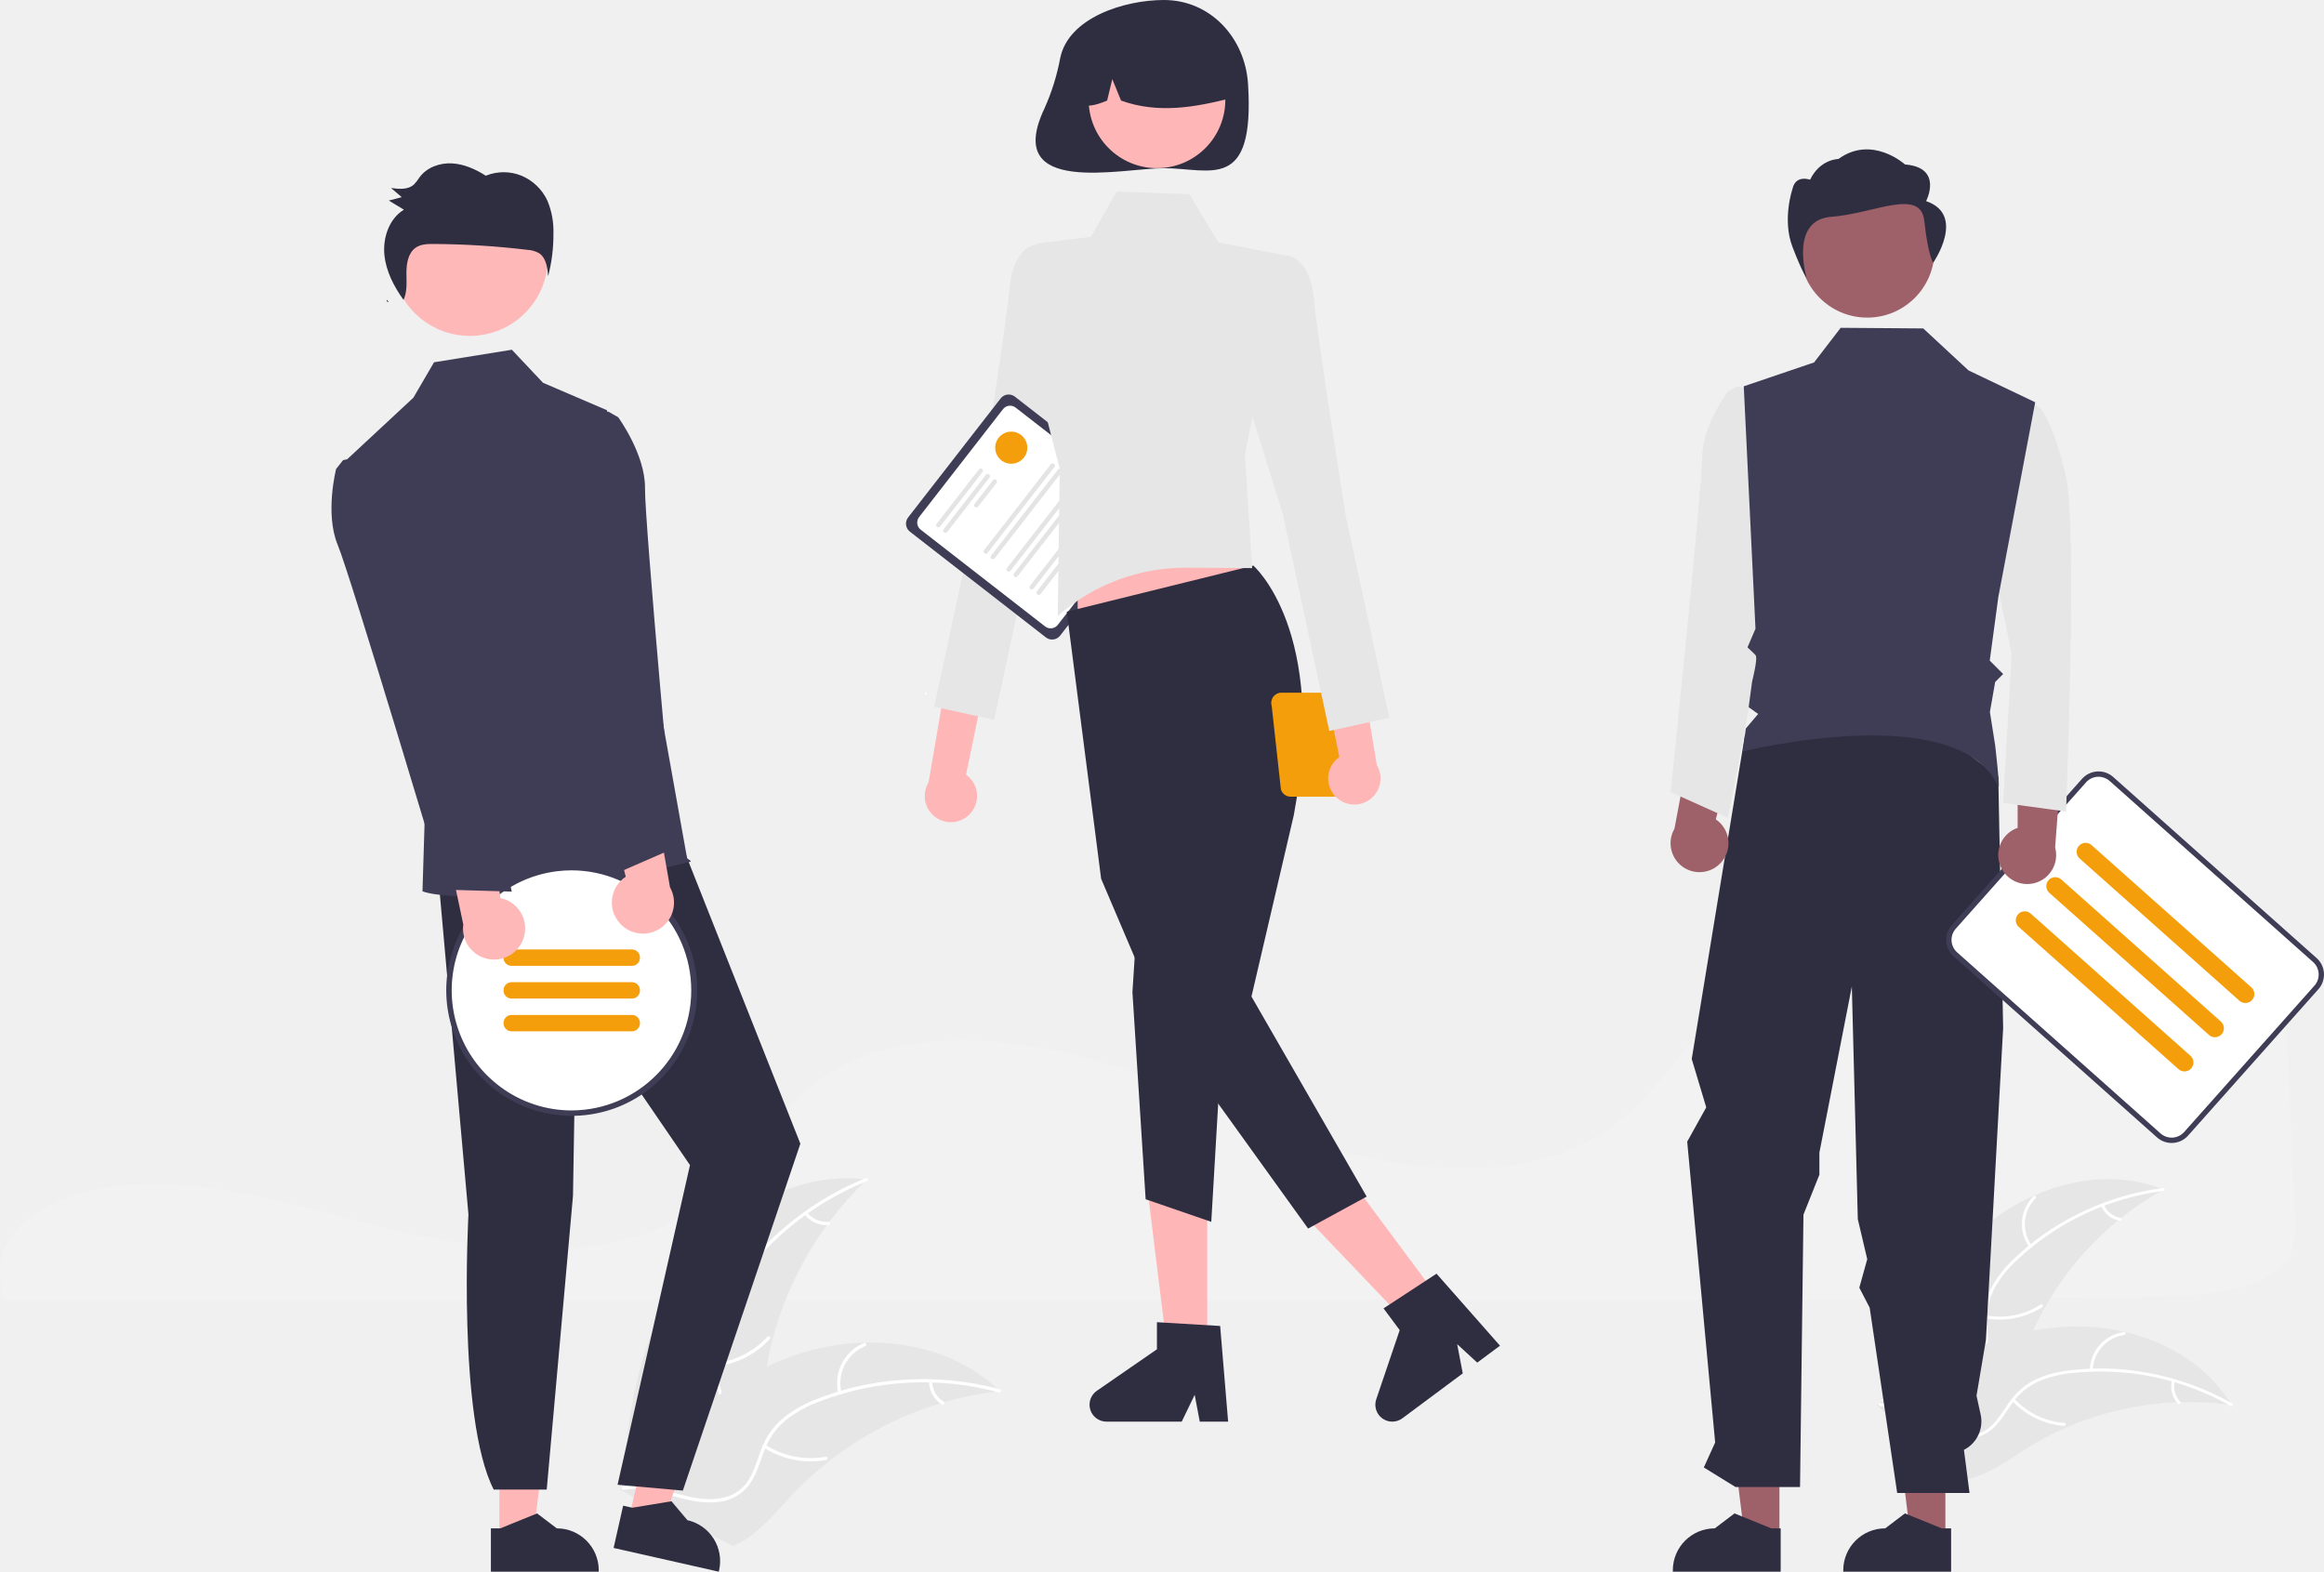
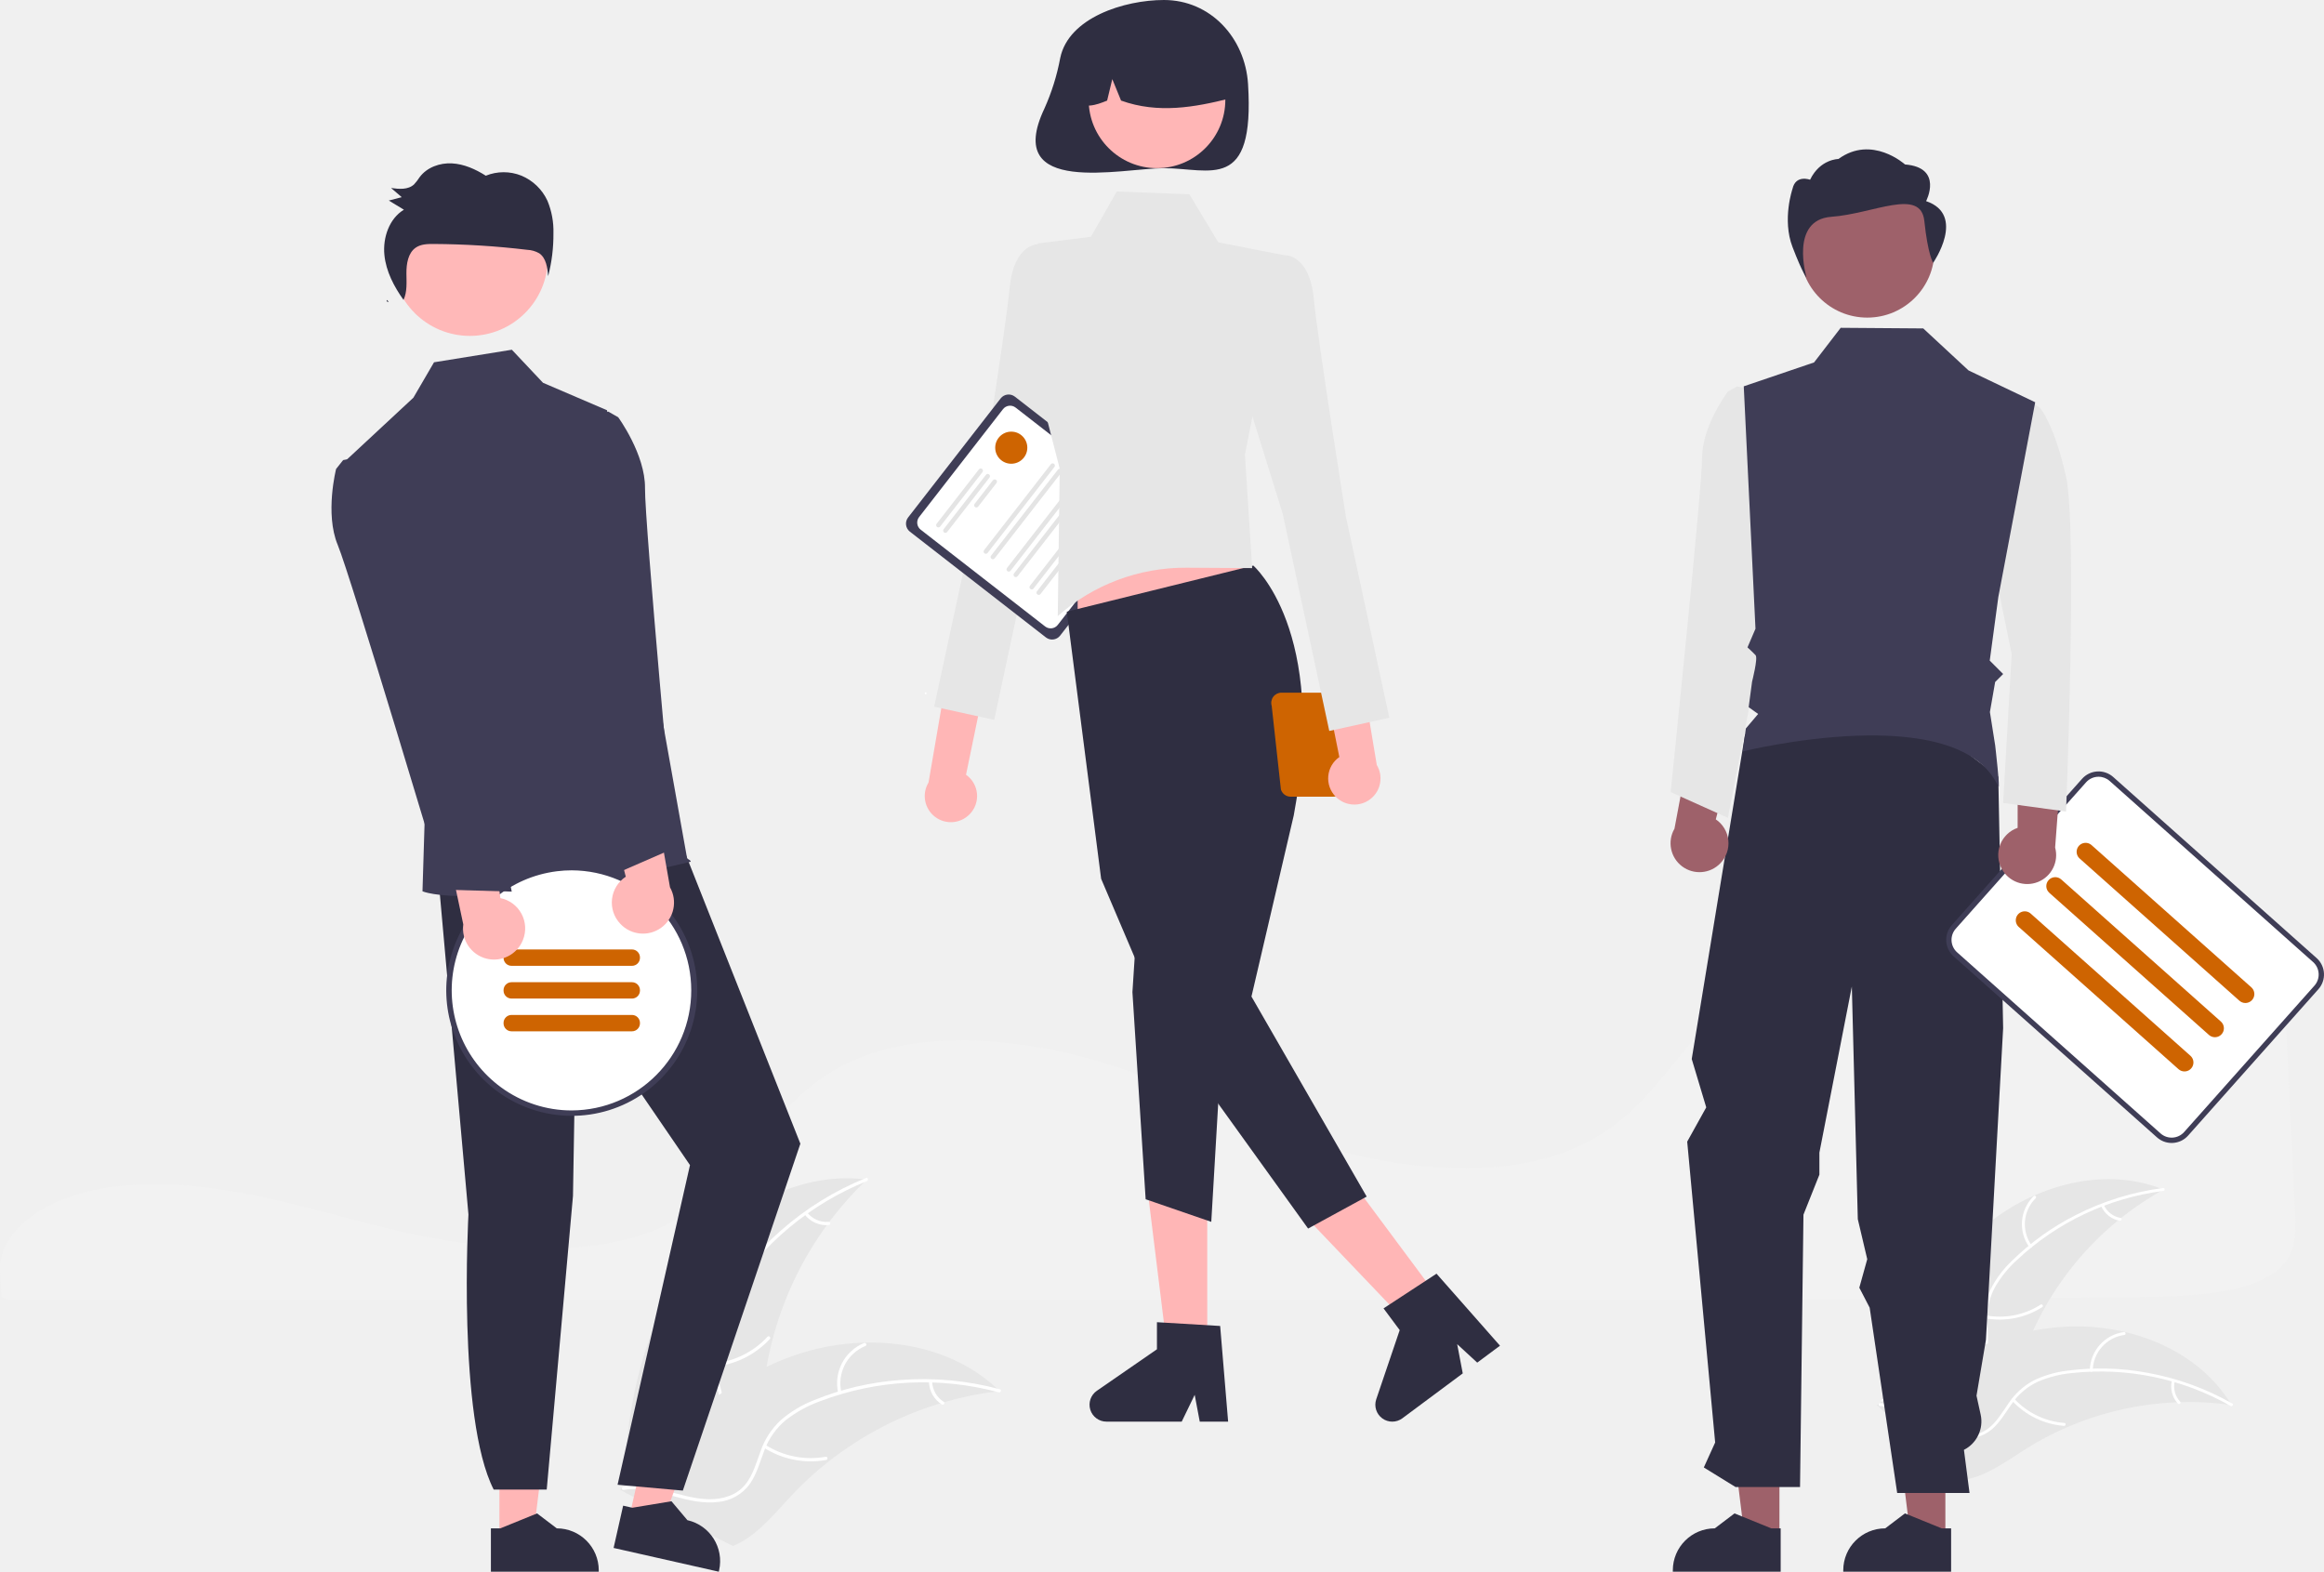
<svg xmlns="http://www.w3.org/2000/svg" width="872.699" height="590.182" viewBox="0 0 872.699 590.182" role="img" artist="Katerina Limpitsouni" source="https://undraw.co/">
  <path d="M222.381,599.644c-4.144,0-8.297.171-12.352.516l-.59.05c-26.899,2.378-46.574,16.173-45.764,32.09l.156,2.878c.103,1.819.213,3.775.304,5.945.049,1.07,1.509,1.892,3.326,1.892H829.101c46.649-.283,93.129-.64,138.141-1.06a235.086,235.086,0,0,0,25.273-1.31c12.509-1.48,21.191-4.415,26.545-8.972h.002c6.658-5.65,6.868-12.766,6.465-20.805-.82-16.232-1.634-33.285-2.445-50.286-.717-14.983-1.431-29.927-2.144-44.233-.441-8.49-1.422-15.984-8.983-21.712-8.195-6.194-23.141-9.334-44.423-9.334-.257,0-.512,0-.773.001-66.697.237-132.783,23.171-164.446,57.067-3.646,3.903-7.043,8.082-10.329,12.124-4.855,5.971-9.874,12.144-15.864,17.664a74.56,74.56,0,0,1-10.48,8.169c-.257.178-.551.368-.862.549-.712.464-1.456.911-2.182,1.31a75.768,75.768,0,0,1-13.365,6.076l-.468.157c-.353.126-.735.252-1.117.367-2.68.86-5.465,1.604-8.254,2.206-12.069,2.66-25.793,3.298-40.789,1.894a197.111,197.111,0,0,1-40.557-8.265c-13.886-4.389-26.884-9.86-39.454-15.151-5.521-2.325-11.232-4.729-16.935-7.006-1.072-.429-2.127-.848-3.197-1.267-6.966-2.715-13.281-4.957-19.306-6.854a190.553,190.553,0,0,0-46.008-8.521c-16.588-.908-31.206.805-43.438,5.079a74.597,74.597,0,0,0-9.825,4.233c-14.488,7.523-23.419,18.627-32.056,29.365-10.744,13.356-21.853,27.169-43.79,34.329-25.313,8.27-62.262,4.834-88.403-1.141-8.219-1.879-16.427-4.04-24.366-6.131q-4.809-1.267-9.626-2.517c-6.309-1.629-11.473-2.877-16.251-3.931l-1.511-.336c-.84-.183-1.682-.365-2.538-.539-5.674-1.191-10.958-2.129-16.162-2.866l-1.231-.18c-2.468-.325-4.776-.596-7.04-.823l-.904-.09C231.569,599.854,226.979,599.644,222.381,599.644Z" transform="translate(-163.6507 -154.9092)" fill="#f2f2f2" />
  <path d="M906.555,617.408c18.617-16.777,46.309-25.212,69.537-15.805a115.466,115.466,0,0,0-51.888,59.935c-3.698,9.838-6.786,21.166-15.882,26.433-5.659,3.278-12.7,3.438-19.046,1.856-6.346-1.582-12.162-4.754-17.899-7.894l-1.632-.037C877.073,657.93,887.938,634.184,906.555,617.408Z" transform="translate(-163.6507 -154.9092)" fill="#e6e6e6" />
  <path d="M975.963,602.112a98.692,98.692,0,0,0-54.906,25.931,42.5,42.5,0,0,0-8.345,10.377,24.376,24.376,0,0,0-2.818,12.516c.101,4.058.673,8.198-.214,12.21a14.925,14.925,0,0,1-7.425,9.689c-4.546,2.613-9.759,3.437-14.886,4.065-5.692.698-11.615,1.332-16.542,4.525-.597.387-1.162-.562-.566-.948,8.572-5.555,19.42-3.534,28.637-7.241,4.301-1.73,8.107-4.766,9.454-9.357,1.178-4.015.591-8.284.454-12.392a26.011,26.011,0,0,1,2.299-12.34,39.291,39.291,0,0,1,7.916-10.659,95.749,95.749,0,0,1,24.333-17.42,100.442,100.442,0,0,1,32.6-10.059c.703-.091.709,1.015.01,1.105Z" transform="translate(-163.6507 -154.9092)" fill="#fff" />
  <path d="M925.656,623.184a14.807,14.807,0,0,1,1.632-19.104c.506-.499,1.305.265.798.764a13.711,13.711,0,0,0-1.482,17.774c.415.577-.536,1.14-.948.566Z" transform="translate(-163.6507 -154.9092)" fill="#fff" />
  <path d="M909.571,648.884a28.539,28.539,0,0,0,20.394-4.083c.598-.385,1.164.564.566.948a29.685,29.685,0,0,1-21.23,4.206c-.701-.126-.427-1.197.27-1.071Z" transform="translate(-163.6507 -154.9092)" fill="#fff" />
  <path d="M953.656,607.341a8.381,8.381,0,0,0,6.269,4.894c.702.117.427,1.188-.27,1.071a9.392,9.392,0,0,1-6.947-5.399.571.571,0,0,1,.191-.757.555.555,0,0,1,.757.191Z" transform="translate(-163.6507 -154.9092)" fill="#fff" />
  <path d="M1001.67,682.507c-.44-.061-.881-.122-1.328-.176a110.379,110.379,0,0,0-17.882-.908c-.462.007-.931.021-1.392.041a116.365,116.365,0,0,0-41.75,9.61,113.005,113.005,0,0,0-15.163,8.056c-6.688,4.234-13.602,9.358-21.078,11.085a19.386,19.386,0,0,1-2.362.421l-30.889-26.745c-.04-.096-.086-.185-.126-.282l-1.282-1.011c.239-.176.49-.353.729-.528.138-.102.283-.199.421-.301.094-.066.189-.133.27-.198.031-.022.063-.044.088-.059.081-.065.164-.117.239-.176q2.103-1.49,4.235-2.955c.006-.007.006-.007.019-.008a166.157,166.157,0,0,1,34.601-18.599c.367-.139.739-.285,1.12-.411a107.831,107.831,0,0,1,16.939-4.767,95.329,95.329,0,0,1,9.553-1.334,79.272,79.272,0,0,1,24.723,1.752c16.143,3.743,30.91,12.608,39.656,26.433C1001.236,681.798,1001.453,682.146,1001.67,682.507Z" transform="translate(-163.6507 -154.9092)" fill="#e6e6e6" />
  <path d="M1001.262,682.839A98.692,98.692,0,0,0,941.81,670.486a42.5,42.5,0,0,0-12.911,3.261,24.376,24.376,0,0,0-9.785,8.297c-2.363,3.301-4.398,6.951-7.522,9.62a14.925,14.925,0,0,1-11.761,3.266c-5.203-.651-9.862-3.132-14.333-5.717-4.965-2.87-10.076-5.93-15.932-6.347-.71-.051-.59-1.149.119-1.098,10.189.726,17.633,8.871,27.225,11.46,4.476,1.208,9.343,1.075,13.182-1.779,3.358-2.496,5.459-6.258,7.823-9.621a26.011,26.011,0,0,1,9.265-8.469,39.291,39.291,0,0,1,12.738-3.745,95.749,95.749,0,0,1,29.917.742,100.443,100.443,0,0,1,32.085,11.596c.616.351-.045,1.237-.657.888Z" transform="translate(-163.6507 -154.9092)" fill="#fff" />
  <path d="M948.408,669.376a14.807,14.807,0,0,1,12.805-14.271c.705-.093.883.997.177,1.091a13.711,13.711,0,0,0-11.884,13.299c-.016.711-1.114.588-1.098-.119Z" transform="translate(-163.6507 -154.9092)" fill="#fff" />
  <path d="M920.092,680.212A28.539,28.539,0,0,0,938.834,689.23c.709.053.59,1.151-.119,1.098a29.685,29.685,0,0,1-19.483-9.424c-.484-.523.38-1.212.861-.692Z" transform="translate(-163.6507 -154.9092)" fill="#fff" />
  <path d="M980.303,673.584a8.381,8.381,0,0,0,2.058,7.682c.49.516-.374,1.205-.861.692a9.392,9.392,0,0,1-2.296-8.493.571.571,0,0,1,.609-.49.555.555,0,0,1,.49.609Z" transform="translate(-163.6507 -154.9092)" fill="#fff" />
  <path d="M419.194,634.093c15.245-23.122,42.515-39.848,69.975-36.249a127.604,127.604,0,0,0-38.822,78.537c-1.218,11.551-1.37,24.526-9.632,32.69-5.141,5.08-12.627,7.21-19.854,7.283-7.227.073-14.331-1.701-21.34-3.464l-1.756.415C398.935,685.634,403.949,657.215,419.194,634.093Z" transform="translate(-163.6507 -154.9092)" fill="#e6e6e6" />
  <path d="M489.172,598.425a109.067,109.067,0,0,0-51.51,43.008,46.968,46.968,0,0,0-6.039,13.42,26.938,26.938,0,0,0,.468,14.17c1.237,4.313,3.001,8.581,3.168,13.119a16.494,16.494,0,0,1-5.245,12.428c-4.135,4.059-9.482,6.391-14.79,8.489-5.894,2.33-12.052,4.656-16.434,9.441-.531.58-1.4-.278-.869-.857,7.623-8.326,19.787-9.182,28.614-15.711,4.119-3.047,7.345-7.353,7.508-12.638.143-4.621-1.673-9.024-2.962-13.38a28.745,28.745,0,0,1-.974-13.838,43.421,43.421,0,0,1,5.501-13.602,105.814,105.814,0,0,1,21.179-25.401,111.001,111.001,0,0,1,32.068-19.827c.727-.293,1.04.888.318,1.179Z" transform="translate(-163.6507 -154.9092)" fill="#fff" />
  <path d="M441.23,634.957a16.363,16.363,0,0,1-3.569-20.886c.403-.674,1.469-.08,1.066.595a15.152,15.152,0,0,0,3.359,19.422c.604.502-.256,1.368-.857.869Z" transform="translate(-163.6507 -154.9092)" fill="#fff" />
  <path d="M431.176,666.919a31.539,31.539,0,0,0,20.676-10.041c.533-.578,1.402.28.869.857a32.806,32.806,0,0,1-21.536,10.405c-.785.06-.789-1.161-.009-1.221Z" transform="translate(-163.6507 -154.9092)" fill="#fff" />
  <path d="M466.769,610.222a9.263,9.263,0,0,0,8.066,3.491c.784-.07.787,1.151.009,1.221a10.379,10.379,0,0,1-8.932-3.842.631.631,0,0,1-.006-.863.613.613,0,0,1,.863-.006Z" transform="translate(-163.6507 -154.9092)" fill="#fff" />
  <path d="M539.033,677.258c-.488.058-.976.115-1.469.182a121.983,121.983,0,0,0-19.378,4.003c-.492.136-.99.281-1.477.43a128.597,128.597,0,0,0-41.98,21.893,124.883,124.883,0,0,0-13.976,12.834c-5.975,6.389-11.944,13.792-19.46,17.719a21.424,21.424,0,0,1-2.409,1.107L398.407,715.415c-.069-.092-.143-.174-.213-.266l-1.653-.725c.206-.254.426-.513.633-.768.119-.148.247-.291.366-.439.082-.097.165-.194.234-.287.027-.032.055-.065.078-.088.069-.092.142-.171.206-.254q1.835-2.178,3.708-4.338c.005-.009.005-.009.018-.014,9.539-10.948,20.075-21.196,31.833-29.519.354-.25.712-.51,1.084-.751a119.167,119.167,0,0,1,16.791-9.81,105.352,105.352,0,0,1,9.846-4.085,87.605,87.605,0,0,1,26.93-5.005c18.307-.487,36.566,4.885,49.767,17.238C538.371,676.62,538.7,676.932,539.033,677.258Z" transform="translate(-163.6507 -154.9092)" fill="#e6e6e6" />
  <path d="M538.688,677.727a109.067,109.067,0,0,0-67.022,3.327,46.968,46.968,0,0,0-12.901,7.079,26.938,26.938,0,0,0-8.157,11.596c-1.609,4.188-2.77,8.658-5.369,12.382a16.494,16.494,0,0,1-11.671,6.765c-5.746.752-11.419-.606-16.92-2.127-6.108-1.688-12.426-3.539-18.806-2.356-.773.143-.95-1.064-.178-1.208,11.099-2.058,21.327,4.582,32.306,4.683,5.123.047,10.291-1.449,13.604-5.57,2.897-3.604,4.098-8.212,5.69-12.467A28.745,28.745,0,0,1,456.817,688.196a43.421,43.421,0,0,1,12.582-7.549,105.815,105.815,0,0,1,32.203-7.53,111.001,111.001,0,0,1,37.542,3.476c.757.204.296,1.335-.455,1.133Z" transform="translate(-163.6507 -154.9092)" fill="#fff" />
  <path d="M478.414,678.031A16.364,16.364,0,0,1,488.14,659.206c.728-.296,1.221.821.493,1.117a15.152,15.152,0,0,0-9.011,17.53c.181.764-1.028.938-1.208.178Z" transform="translate(-163.6507 -154.9092)" fill="#fff" />
  <path d="M451.144,697.498a31.539,31.539,0,0,0,22.554,4.431c.773-.141.951,1.067.178,1.208a32.806,32.806,0,0,1-23.46-4.659c-.663-.425.069-1.402.728-.98Z" transform="translate(-163.6507 -154.9092)" fill="#fff" />
  <path d="M513.697,673.658a9.263,9.263,0,0,0,4.339,7.644c.668.416-.064,1.393-.728.98a10.379,10.379,0,0,1-4.818-8.445.631.631,0,0,1,.515-.693.613.613,0,0,1,.693.515Z" transform="translate(-163.6507 -154.9092)" fill="#fff" />
  <path d="M527.689,460.738a9.76,9.76,0,0,0-1.282-14.911l15.932-77.107-17.189,5.423-12.818,74.595a9.813,9.813,0,0,0,15.357,12.001Z" transform="translate(-163.6507 -154.9092)" fill="#ffb6b6" />
  <path d="M564.515,254.628l-10.648-8.037s-9.393-.665-11.056,16.274S530.732,344.815,530.732,344.815l-16.293,75.463,22.554,4.95,17.451-81.438,17.469-56.184Z" transform="translate(-163.6507 -154.9092)" fill="#e6e6e6" />
  <path d="M556.404,394.262l-51.075-39.713a3.809,3.809,0,0,1-.668-5.338l34.751-44.693a3.809,3.809,0,0,1,5.338-.668l51.075,39.713a3.809,3.809,0,0,1,.668,5.338l-34.751,44.693A3.809,3.809,0,0,1,556.404,394.262Z" transform="translate(-163.6507 -154.9092)" fill="#3f3d56" />
  <path d="M556.123,390.152l-46.742-36.345a3.382,3.382,0,0,1-.593-4.74L540.291,308.552a3.382,3.382,0,0,1,4.74-.593l46.742,36.345a3.382,3.382,0,0,1,.593,4.74l-31.503,40.516A3.382,3.382,0,0,1,556.123,390.152Z" transform="translate(-163.6507 -154.9092)" fill="#fff" />
  <path d="M515.508,352.777a.845.845,0,0,1-.148-1.185l15.893-20.439a.844.844,0,1,1,1.333,1.037L516.693,352.629A.845.845,0,0,1,515.508,352.777Z" transform="translate(-163.6507 -154.9092)" fill="#e4e4e4" />
  <path d="M518.142,354.825a.845.845,0,0,1-.148-1.185l15.893-20.439a.844.844,0,1,1,1.333,1.037L519.327,354.677A.845.845,0,0,1,518.142,354.825Z" transform="translate(-163.6507 -154.9092)" fill="#e4e4e4" />
  <path d="M529.78,345.294a.845.845,0,0,1-.148-1.185l6.889-8.86a.844.844,0,1,1,1.333,1.037l-6.889,8.86A.845.845,0,0,1,529.78,345.294Z" transform="translate(-163.6507 -154.9092)" fill="#e4e4e4" />
  <path d="M533.331,362.681a.845.845,0,0,1-.148-1.185l25.089-32.267a.844.844,0,1,1,1.333,1.037l-25.089,32.267A.845.845,0,0,1,533.331,362.681Z" transform="translate(-163.6507 -154.9092)" fill="#e4e4e4" />
  <path d="M535.965,364.729a.845.845,0,0,1-.148-1.185l25.089-32.267a.844.844,0,1,1,1.333,1.037l-25.089,32.267A.845.845,0,0,1,535.965,364.729Z" transform="translate(-163.6507 -154.9092)" fill="#e4e4e4" />
  <path d="M541.944,369.378a.845.845,0,0,1-.148-1.185l25.089-32.267a.844.844,0,1,1,1.333,1.037L543.129,369.229A.845.845,0,0,1,541.944,369.378Z" transform="translate(-163.6507 -154.9092)" fill="#e4e4e4" />
  <path d="M544.578,371.426a.845.845,0,0,1-.148-1.185l25.089-32.267a.844.844,0,1,1,1.333,1.037l-25.089,32.267A.845.845,0,0,1,544.578,371.426Z" transform="translate(-163.6507 -154.9092)" fill="#e4e4e4" />
  <path d="M550.558,376.075a.845.845,0,0,1-.148-1.185l25.089-32.267a.844.844,0,1,1,1.333,1.037l-25.089,32.267A.845.845,0,0,1,550.558,376.075Z" transform="translate(-163.6507 -154.9092)" fill="#e4e4e4" />
  <path d="M553.192,378.123a.845.845,0,0,1-.148-1.185L578.133,344.671a.844.844,0,0,1,1.333,1.037l-25.089,32.267A.845.845,0,0,1,553.192,378.123Z" transform="translate(-163.6507 -154.9092)" fill="#e4e4e4" />
  <circle cx="347.608" cy="260.34" r="0.347" fill="#fff" />
  <path d="M561.778,176.706a83.478,83.478,0,0,1-5.956,19.01c-15.673,33.157,28.961,22.349,44.912,22.349,17.44,0,34.126,9.171,31.578-31.578-1.089-17.406-14.138-31.578-31.578-31.578C585.838,154.909,564.893,161.531,561.778,176.706Z" transform="translate(-163.6507 -154.9092)" fill="#2f2e41" />
  <polygon points="453.34 508.085 438.481 508.085 431.41 450.772 453.34 450.772 453.34 508.085" fill="#ffb6b6" />
  <path d="M624.833,688.739H614.177l-1.902-10.06-4.871,10.06H579.142a6.353,6.353,0,0,1-3.61-11.581l22.569-15.587V651.401l23.739,1.417Z" transform="translate(-163.6507 -154.9092)" fill="#2f2e41" />
  <polygon points="541.617 489.333 529.693 498.2 489.82 456.429 507.418 443.342 541.617 489.333" fill="#ffb6b6" />
  <path d="M726.923,660.222l-8.551,6.359-7.529-6.938,2.094,10.98-22.679,16.864a6.353,6.353,0,0,1-9.807-7.139l8.81-25.975-6.069-8.162,19.895-13.028Z" transform="translate(-163.6507 -154.9092)" fill="#2f2e41" />
  <polygon points="404.675 244.313 475.21 233.327 461.183 191.129 404.675 191.129 404.675 244.313" fill="#ffb6b6" />
  <path d="M634.29,367.291s28.193,24.357,15.185,93.793L633.595,529.12l43.266,75.116-22,12-53.318-74.105L577.145,484.901,564.24,384.599Z" transform="translate(-163.6507 -154.9092)" fill="#2f2e41" />
  <polygon points="426.942 346.301 425.246 372.562 430.21 450.327 454.854 458.812 459.521 379.134 426.942 346.301" fill="#2f2e41" />
  <path d="M583.016,226.805l27.265,1.064,10.866,18.038,24.792,4.84L631.139,325.619l2.722,42.617-24.686-.151a72.207,72.207,0,0,0-48.314,18.151l0,0,.738-55.32-10.618-41.296,2.386-43.301,19.944-2.493Z" transform="translate(-163.6507 -154.9092)" fill="#e6e6e6" />
  <circle cx="434.471" cy="37.487" r="25.661" fill="#ffb6b6" />
  <path d="M580.695,166.239a29.393,29.393,0,0,1,44.688,25.653c-13.075,3.283-26.812,5.795-40.756.785l-3.293-8.059-1.941,8.065c-4.246,1.736-8.504,3.204-12.761-.017A30.012,30.012,0,0,1,580.695,166.239Z" transform="translate(-163.6507 -154.9092)" fill="#2f2e41" />
-   <path d="M641.193,419.971l3.459,31.393a3.832,3.832,0,0,0,3.662,2.705h15.945a3.832,3.832,0,0,0,3.663-2.705l2.865-24.061a5.819,5.819,0,1,0,1.5-10.947,3.798,3.798,0,0,0-2.907-1.344H644.856A3.832,3.832,0,0,0,641.193,419.971Zm30.095,5.705,1.755-5.705a3.792,3.792,0,0,0,.058-2.028c.075-.004.146-.022.222-.022a4.155,4.155,0,1,1,0,8.31A4.102,4.102,0,0,1,671.288,425.675Z" transform="translate(-163.6507 -154.9092)" fill="#f59e0b" />
+   <path d="M641.193,419.971l3.459,31.393a3.832,3.832,0,0,0,3.662,2.705h15.945a3.832,3.832,0,0,0,3.663-2.705l2.865-24.061a5.819,5.819,0,1,0,1.5-10.947,3.798,3.798,0,0,0-2.907-1.344H644.856A3.832,3.832,0,0,0,641.193,419.971Zm30.095,5.705,1.755-5.705a3.792,3.792,0,0,0,.058-2.028c.075-.004.146-.022.222-.022a4.155,4.155,0,1,1,0,8.31A4.102,4.102,0,0,1,671.288,425.675Z" transform="translate(-163.6507 -154.9092)" fill="#ce6401" />
  <path d="M665.237,454.09a9.76,9.76,0,0,1,1.357-14.904L651.055,361.999l17.161,5.51,12.439,74.659A9.813,9.813,0,0,1,665.237,454.09Z" transform="translate(-163.6507 -154.9092)" fill="#ffb6b6" />
  <path d="M635.292,258.783l10.648-8.037s9.393-.665,11.056,16.274S669.075,348.97,669.075,348.97l16.293,75.463-22.554,4.95-17.451-81.438-17.469-56.184Z" transform="translate(-163.6507 -154.9092)" fill="#e6e6e6" />
-   <circle cx="379.745" cy="168.11" r="6.027" fill="#f59e0b" />
+   <circle cx="379.745" cy="168.11" r="6.027" fill="#ce6401" />
  <polygon points="187.545 578.006 200.106 578.005 206.082 529.556 187.543 529.557 187.545 578.006" fill="#ffb6b6" />
  <path d="M347.992,728.814l3.536-0,13.803-5.613,7.398,5.613h.001A15.765,15.765,0,0,1,388.494,744.577v.512l-40.502.002Z" transform="translate(-163.6507 -154.9092)" fill="#2f2e41" />
  <polygon points="236.221 570.09 248.474 572.857 264.975 526.914 246.891 522.831 236.221 570.09" fill="#ffb6b6" />
  <path d="M397.65,720.293l3.449.779,14.701-2.435,5.98,7.104.001 0a15.765,15.765,0,0,1,11.905,18.849l-.113.5-39.507-8.92Z" transform="translate(-163.6507 -154.9092)" fill="#2f2e41" />
  <path d="M328.2,483.699,339.559,610.959s-4.256,76.401,9.477,103.286h19.917L378.814,603.982l1.238-74.009,42.699,62.439L395.555,712.442l24.513,2.191,44.133-130.261L415.715,462.088Z" transform="translate(-163.6507 -154.9092)" fill="#2f2e41" />
  <circle cx="176.446" cy="96.839" r="29.293" fill="#ffb8b8" />
  <path d="M391.591,308.956l-24.032-10.311L355.861,286.236l-29.225,4.713-7.754,13.295-25.101,23.34,29.409,132.973-.89,29.043s18.822,8.474,100.453-11.036c.979-.234-1.07-1.259-1.07-1.259Z" transform="translate(-163.6507 -154.9092)" fill="#3f3d56" />
  <path d="M309.636,268.369q-.306-.418-.606-.843c-.081.17-.145.346-.237.512Z" transform="translate(-163.6507 -154.9092)" fill="#2f2e41" />
  <path d="M369.235,230.321a18.691,18.691,0,0,0-9.78-9.448,17.845,17.845,0,0,0-13.379.012c-3.873-2.447-8.175-4.386-12.707-4.627s-9.323,1.441-12.115,5.142a19.776,19.776,0,0,1-2.117,2.75c-2.245,2.079-5.656,1.779-8.64,1.354q2.007,1.72,4.016,3.441-2.43.635-4.86,1.27,2.836,1.72,5.671,3.44c-5.488,3.294-7.982,10.484-7.323,17.013.623,6.182,3.608,11.835,7.176,16.86,1.423-3.004,1.117-6.597,1.093-9.98-.025-3.574.608-7.633,3.472-9.631,1.932-1.347,4.416-1.408,6.746-1.395a309.938,309.938,0,0,1,35.159,2.195,9.897,9.897,0,0,1,4.501,1.306c2.58,1.76,3.083,5.393,3.342,8.581a62.172,62.172,0,0,0,1.985-16.117A29.707,29.707,0,0,0,369.235,230.321Z" transform="translate(-163.6507 -154.9092)" fill="#2f2e41" />
  <circle cx="214.704" cy="371.895" r="46.105" fill="#fff" />
  <path d="M378.355,479.674a47.383,47.383,0,0,0-7.08.533c-1.199.174-2.366.4-3.524.676a47.106,47.106,0,0,0-19.968,81.76c.789.666,1.588,1.311,2.418,1.926a47.12,47.12,0,1,0,28.155-84.895Zm0,92.21a44.821,44.821,0,0,1-26.639-8.74c-.84-.615-1.649-1.25-2.438-1.926a45.054,45.054,0,0,1,20.102-78.594c1.147-.236,2.295-.42,3.463-.564a44.602,44.602,0,0,1,5.512-.338,45.081,45.081,0,0,1,0,90.161Z" transform="translate(-163.6507 -154.9092)" fill="#3f3d56" />
-   <rect x="352.741" y="511.436" width="51.228" height="6.147" rx="3" transform="translate(593.0596 874.1096) rotate(-180)" fill="#f59e0b" />
-   <rect x="352.741" y="523.73" width="51.228" height="6.147" rx="3" transform="translate(593.0596 898.699) rotate(-180)" fill="#f59e0b" />
-   <rect x="352.741" y="536.025" width="51.228" height="6.147" rx="3" transform="translate(593.0596 923.2884) rotate(180)" fill="#f59e0b" />
+   <rect x="352.741" y="511.436" width="51.228" height="6.147" rx="3" transform="translate(593.0596 874.1096) rotate(-180)" fill="#ce6401" />
+   <rect x="352.741" y="523.73" width="51.228" height="6.147" rx="3" transform="translate(593.0596 898.699) rotate(-180)" fill="#ce6401" />
+   <rect x="352.741" y="536.025" width="51.228" height="6.147" rx="3" transform="translate(593.0596 923.2884) rotate(180)" fill="#ce6401" />
  <polygon points="730.52 576.442 717.349 576.441 711.083 525.639 730.522 525.64 730.52 576.442" fill="#9e616a" />
  <polygon points="668.209 576.442 655.039 576.441 648.773 525.639 668.212 525.64 668.209 576.442" fill="#9e616a" />
  <path d="M832.324,745.091l-40.502-.002V744.577a15.765,15.765,0,0,1,15.764-15.764h.001l7.398-5.613,13.803,5.613,3.536 0Z" transform="translate(-163.6507 -154.9092)" fill="#2f2e41" />
  <path d="M896.324,745.091l-40.502-.002V744.577a15.765,15.765,0,0,1,15.764-15.764h.001l7.398-5.613,13.803,5.613,3.536 0Z" transform="translate(-163.6507 -154.9092)" fill="#2f2e41" />
  <path d="M818.941,430.688,798.924,552.572l5.447,18.163-7.148,12.864,10.497,112.97-4.261,9.381,11.906,7.342h24.226L840.877,611.02l5.984-15.016v-8.276l12.182-62.364,2.243,87.336,3.544,15.039L861.853,638.448l3.889,7.502,10.331,69.571H903.239l-2.101-16.185,0,0a11.962,11.962,0,0,0,6.281-13.237l-1.558-7.094,3.545-20.976,6.455-117.024-1.82-94.423L882.262,422.28Z" transform="translate(-163.6507 -154.9092)" fill="#2f2e41" />
  <circle id="ab6171fa-7d69-4734-b81c-8dff60f9761b" data-name="Ellipse 219" cx="701.179" cy="94.026" r="25.239" fill="#9e616a" />
  <path d="M809.686,479.055A10.803,10.803,0,0,0,807.956,462.58l9.814-37.115-18.909,6.36-6.421,34.27a10.862,10.862,0,0,0,17.245,12.96Z" transform="translate(-163.6507 -154.9092)" fill="#9e616a" />
-   <path id="bc44dde2-a388-4b93-9ca4-c442728432a9-4321" data-name="Path 1101" d="M820.015,300.86l-4.059-.842-3.461,1.917s-9.669,12.892-9.669,24.709S791.008,452.339,791.008,452.339l21.486,9.669,17.189-89.168Z" transform="translate(-163.6507 -154.9092)" fill="#e6e6e6" />
-   <path id="bf427902-b9bf-4946-b5d7-5c1c7e04535e-4322" data-name="Path 1104" d="M886.932,230.431s6.601-12.619-7.922-13.767c0,0-12.381-11.231-25-2.053,0,0-6.883,0-10.647,7.789,0,0-5.414-2.053-6.603,3.442,0,0-3.961,11.472,0,21.797s5.277,11.472,5.277,11.472-6.509-21.647,9.335-22.794,33.574-11.049,34.895,1.571,3.307,15.729,3.307,15.729S902.115,235.593,886.932,230.431Z" transform="translate(-163.6507 -154.9092)" fill="#2f2e41" />
+   <path id="bc44dde2-a388-4b93-9ca4-c442728432a9-2341" data-name="Path 1101" d="M820.015,300.86l-4.059-.842-3.461,1.917s-9.669,12.892-9.669,24.709S791.008,452.339,791.008,452.339l21.486,9.669,17.189-89.168Z" transform="translate(-163.6507 -154.9092)" fill="#e6e6e6" />
+   <path id="bf427902-b9bf-4946-b5d7-5c1c7e04535e-2342" data-name="Path 1104" d="M886.932,230.431s6.601-12.619-7.922-13.767c0,0-12.381-11.231-25-2.053,0,0-6.883,0-10.647,7.789,0,0-5.414-2.053-6.603,3.442,0,0-3.961,11.472,0,21.797s5.277,11.472,5.277,11.472-6.509-21.647,9.335-22.794,33.574-11.049,34.895,1.571,3.307,15.729,3.307,15.729S902.115,235.593,886.932,230.431Z" transform="translate(-163.6507 -154.9092)" fill="#2f2e41" />
  <path d="M979.128,583.598a7.723,7.723,0,0,1-5.163-1.97L897.584,513.638a7.789,7.789,0,0,1-.638-10.984L945.876,447.685a7.789,7.789,0,0,1,10.985-.639l76.381,67.992a7.78,7.78,0,0,1,.638,10.983l-48.931,54.968a7.726,7.726,0,0,1-5.36,2.595C979.435,583.595,979.281,583.598,979.128,583.598Z" transform="translate(-163.6507 -154.9092)" fill="#fff" />
  <path d="M979.127,584.098a8.219,8.219,0,0,1-5.495-2.096l-76.381-67.991a8.291,8.291,0,0,1-.679-11.691l48.93-54.968a8.292,8.292,0,0,1,11.691-.68l76.381,67.992a8.282,8.282,0,0,1,.679,11.69L985.323,581.323a8.229,8.229,0,0,1-5.705,2.762C979.454,584.094,979.291,584.098,979.127,584.098Zm-27.436-137.518a6.264,6.264,0,0,0-4.694,2.102l-48.93,54.968a6.287,6.287,0,0,0,.515,8.867l76.381,67.991a6.279,6.279,0,0,0,8.867-.516l48.931-54.968a6.28,6.28,0,0,0-.515-8.866l-76.381-67.992A6.255,6.255,0,0,0,951.691,446.58Z" transform="translate(-163.6507 -154.9092)" fill="#3f3d56" />
-   <path d="M1006.825,531.541a3.353,3.353,0,0,1-2.237-.851l-59.956-53.371a3.367,3.367,0,1,1,4.477-5.029l59.957,53.371a3.366,3.366,0,0,1-2.241,5.88Z" transform="translate(-163.6507 -154.9092)" fill="#f59e0b" />
-   <path d="M995.389,544.388a3.353,3.353,0,0,1-2.237-.851l-59.956-53.371a3.366,3.366,0,1,1,4.477-5.028l59.957,53.371a3.365,3.365,0,0,1-2.241,5.879Z" transform="translate(-163.6507 -154.9092)" fill="#f59e0b" />
-   <path d="M983.953,557.236a3.35,3.35,0,0,1-2.237-.852L921.759,503.014a3.367,3.367,0,1,1,4.478-5.029l59.956,53.371a3.365,3.365,0,0,1-2.24,5.88Z" transform="translate(-163.6507 -154.9092)" fill="#f59e0b" />
+   <path d="M1006.825,531.541a3.353,3.353,0,0,1-2.237-.851l-59.956-53.371a3.367,3.367,0,1,1,4.477-5.029l59.957,53.371a3.366,3.366,0,0,1-2.241,5.88Z" transform="translate(-163.6507 -154.9092)" fill="#ce6401" />
+   <path d="M995.389,544.388a3.353,3.353,0,0,1-2.237-.851l-59.956-53.371a3.366,3.366,0,1,1,4.477-5.028l59.957,53.371a3.365,3.365,0,0,1-2.241,5.879Z" transform="translate(-163.6507 -154.9092)" fill="#ce6401" />
+   <path d="M983.953,557.236a3.35,3.35,0,0,1-2.237-.852L921.759,503.014a3.367,3.367,0,1,1,4.478-5.029l59.956,53.371a3.365,3.365,0,0,1-2.24,5.88Z" transform="translate(-163.6507 -154.9092)" fill="#ce6401" />
  <path d="M915.388,481.246a10.803,10.803,0,0,1,5.91-15.475l.065-38.39,16.636,11.011L935.387,473.159a10.862,10.862,0,0,1-19.999,8.086Z" transform="translate(-163.6507 -154.9092)" fill="#9e616a" />
-   <path id="f348f81f-b961-4ae4-bc6b-758f6acfb12a-4323" data-name="Path 1100" d="M916.926,311.381,924.358,304.217l5.46,3.941s5.372,6.446,9.669,25.784,0,125.695,0,125.695l-23.635-3.223,3.223-55.864-9.669-47.27Z" transform="translate(-163.6507 -154.9092)" fill="#e6e6e6" />
+   <path id="f348f81f-b961-4ae4-bc6b-758f6acfb12a-2343" data-name="Path 1100" d="M916.926,311.381,924.358,304.217l5.46,3.941s5.372,6.446,9.669,25.784,0,125.695,0,125.695l-23.635-3.223,3.223-55.864-9.669-47.27Z" transform="translate(-163.6507 -154.9092)" fill="#e6e6e6" />
  <path d="M927.9,305.964l-25.039-11.961-17-15.768-31-.232-10,13-26.4,8.968,4.4,91.032-3,7s2.09,1.888,3.045,2.944-1.32,9.897-1.32,9.897l-1.282,9.618,3.557,2.541-4.624,5.462-1.148,8.61s80.715-20.062,95.966,13.172c.806,1.756-1.178-15.405-1.178-15.405l-1.984-12.563,1.968-11.276,3-3-5.032-5.032,3.226-23.874Z" transform="translate(-163.6507 -154.9092)" fill="#3f3d56" />
  <path d="M360.06,507.775a11.6,11.6,0,0,0-8.504-15.622l-5.562-40.844-16.127,14.098,7.754,36.625a11.662,11.662,0,0,0,22.439,5.744Z" transform="translate(-163.6507 -154.9092)" fill="#ffb8b8" />
-   <path id="e1bf2fad-858c-4bea-9733-320cc40b59f5-4324" data-name="Path 1101" d="M296.875,326.838l-4.371.837-2.642,3.327s-4.275,16.766.595,28.484,40.076,129.497,40.076,129.497l25.288.733L336.121,394.222Z" transform="translate(-163.6507 -154.9092)" fill="#3f3d56" />
+   <path id="e1bf2fad-858c-4bea-9733-320cc40b59f5-2344" data-name="Path 1101" d="M296.875,326.838l-4.371.837-2.642,3.327s-4.275,16.766.595,28.484,40.076,129.497,40.076,129.497l25.288.733L336.121,394.222Z" transform="translate(-163.6507 -154.9092)" fill="#3f3d56" />
  <path d="M396.567,501.784a11.599,11.599,0,0,1,2.066-17.666l-10.068-39.972,20.221,7.068,6.46,36.875a11.662,11.662,0,0,1-18.679,13.696Z" transform="translate(-163.6507 -154.9092)" fill="#ffb8b8" />
-   <path id="ff35f29e-9865-4218-824f-c5cf71e1b056-4325" data-name="Path 1101" d="M387.733,310.335l4.368-.853,3.692,2.102s10.218,13.964,10.068,26.651,11.097,135.101,11.097,135.101l-23.191,10.109-17.327-95.953Z" transform="translate(-163.6507 -154.9092)" fill="#3f3d56" />
+   <path id="ff35f29e-9865-4218-824f-c5cf71e1b056-2345" data-name="Path 1101" d="M387.733,310.335l4.368-.853,3.692,2.102s10.218,13.964,10.068,26.651,11.097,135.101,11.097,135.101l-23.191,10.109-17.327-95.953Z" transform="translate(-163.6507 -154.9092)" fill="#3f3d56" />
</svg>
